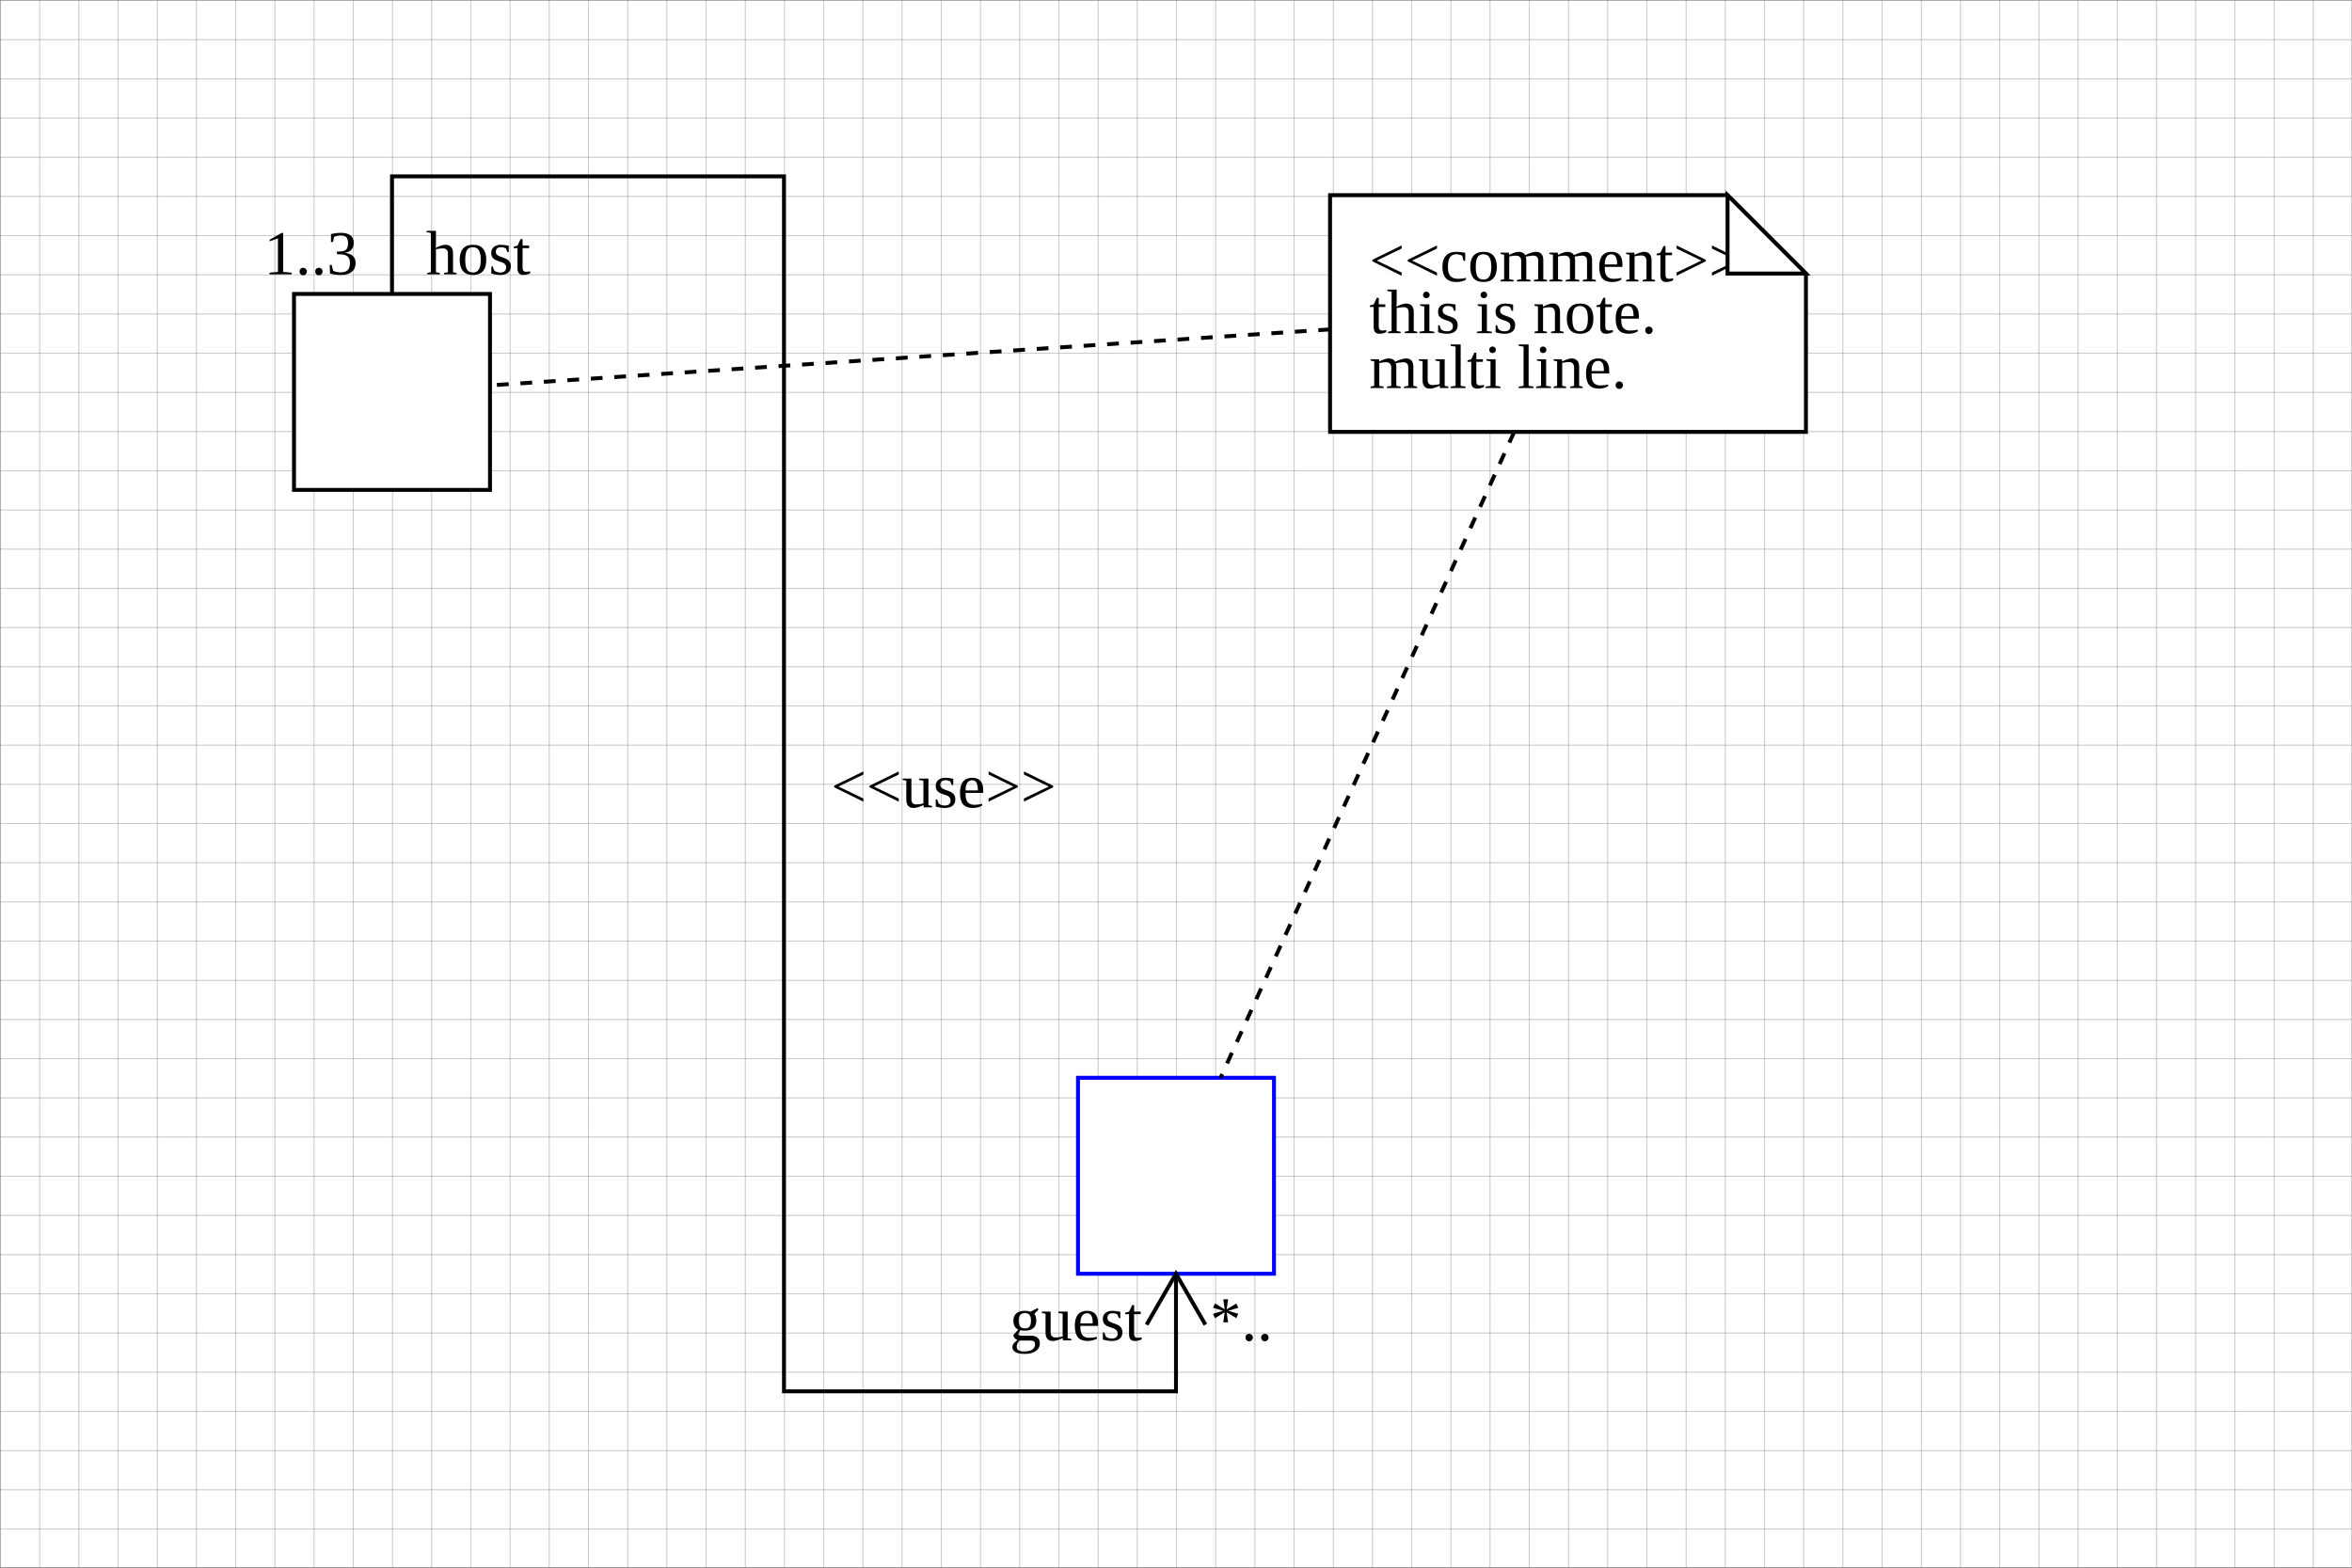
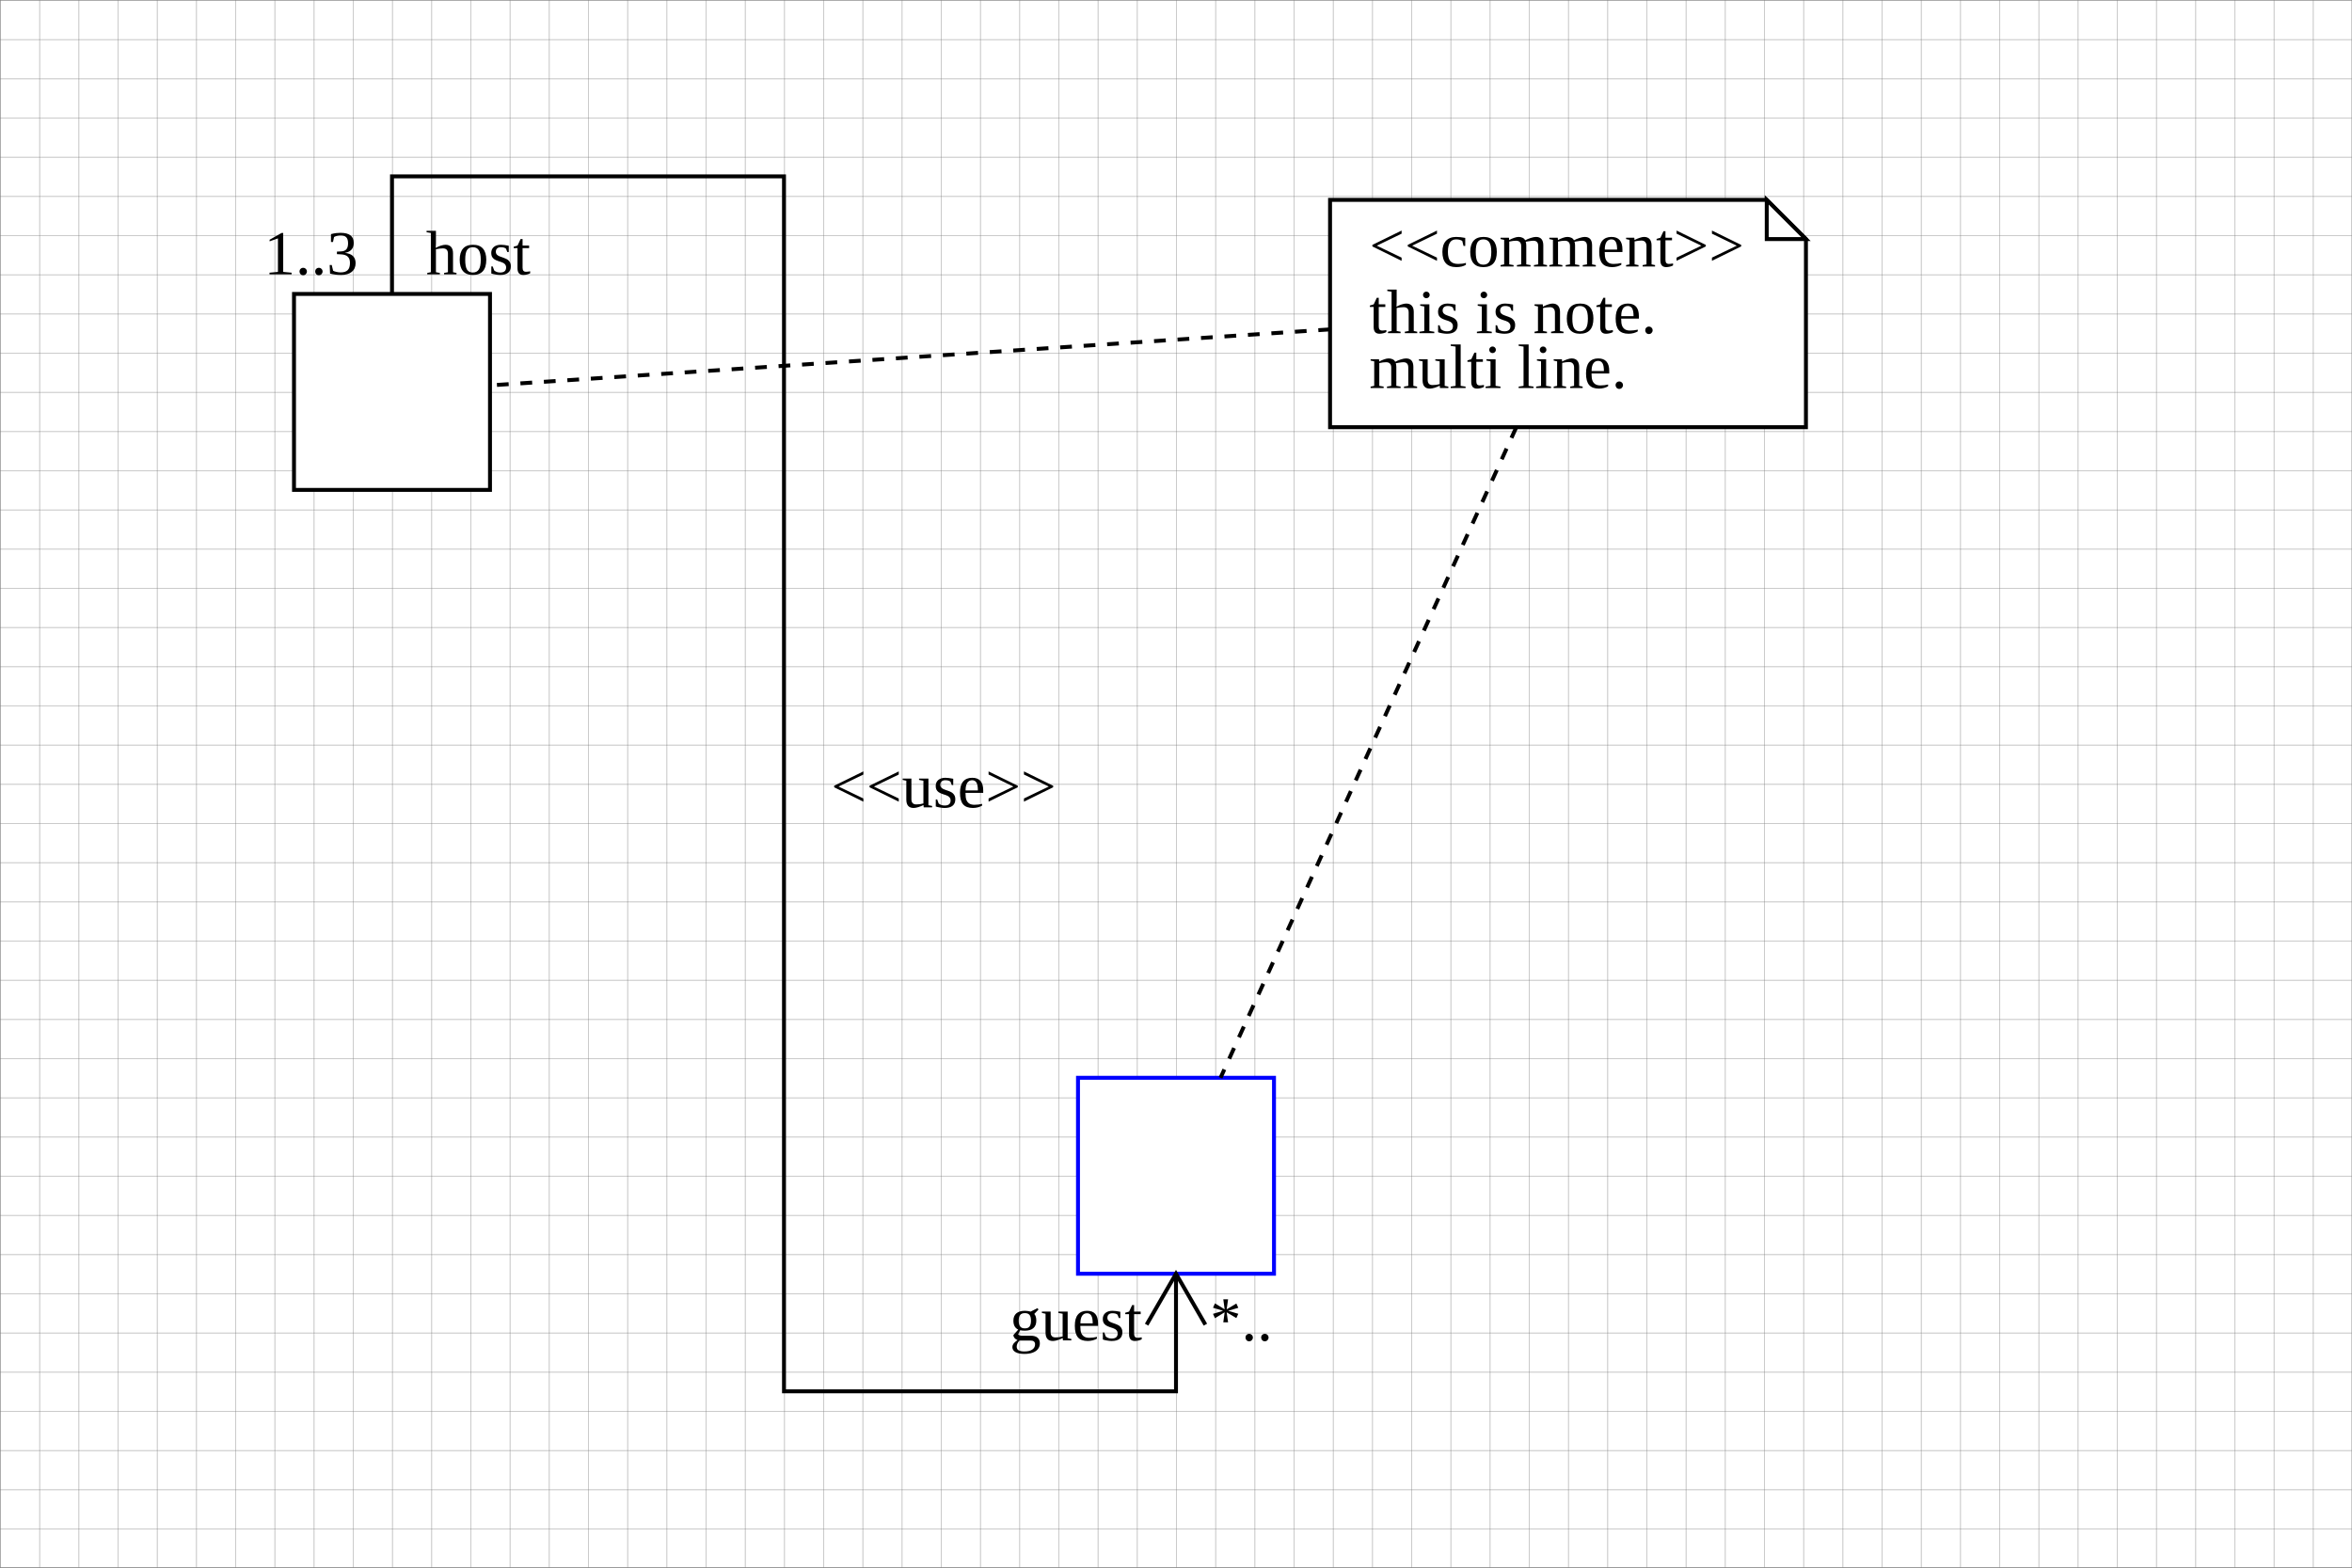
<svg xmlns="http://www.w3.org/2000/svg" version="1.1" baseProfile="full" xml:space="default" width="600" height="400">
  <pattern id="__grid" width="10" height="10" patternUnits="userSpaceOnUse">
    <rect x="0" y="0" width="10" height="10" fill="white" />
    <polyline fill="none" stroke="gray" stroke-width="0.2" points="10,0 0,0 0,10" />
  </pattern>
  <rect x="0" y="0" width="100%" height="100%" fill="url(#__grid)" stroke="gray" stroke-width="0.2" />
  <rect id="rect1" x="75" y="75" width="50" height="50" fill="white" stroke="black" stroke-width="1" />
  <rect id="rect2" x="275" y="275" width="50" height="50" fill="white" stroke="blue" stroke-width="1" />
  <polyline fill="none" stroke="black" stroke-width="1" points=" 100.0,75.0 100.0,45.0 200.0,45.0 200.0,355.0 300.0,355.0 300.0,325.0" />
  <polyline fill="none" stroke="black" stroke-width="1" points="307.5,337.99 300,325 292.5,337.99" />
  <text x="212.0" y="206.0" text-anchor="start" font-size="12pt" fill="black">&lt;&lt;use&gt;&gt;</text>
  <text x="108.66" y="70.0" text-anchor="start" font-size="12pt" fill="black">host</text>
  <text x="291.34" y="342.0" text-anchor="end" font-size="12pt" fill="black">guest</text>
  <text x="91.34" y="70.0" text-anchor="end" font-size="12pt" fill="black">1..3</text>
  <text x="308.66" y="342.0" text-anchor="start" font-size="12pt" fill="black">*..</text>
-   <polygon fill="white" stroke="black" stroke-width="1" points="339.3,49.8 339.3,110.2 460.7,110.2 460.7,69.8 440.7,49.8" />
-   <text x="349.3" y="85.0" text-anchor="start" font-size="12pt" fill="black">this is note.</text>
-   <text x="349.3" y="99.0" text-anchor="start" font-size="12pt" fill="black">multi line.</text>
-   <text x="349.3" y="71.8" text-anchor="start" font-size="12pt" fill="black">&lt;&lt;comment&gt;&gt;</text>
-   <polygon fill="white" stroke="black" stroke-width="1" points="460.7,69.8 440.7,69.8 440.7,49.8" />
+   <polygon fill="white" stroke="black" stroke-width="1" points="339.3,51.0 339.3,109.0 460.7,109.0 460.7,61.0 450.7,51.0" />
+   <text x="349.3" y="68" text-anchor="start" font-size="12pt" fill="black">&lt;&lt;comment&gt;&gt;</text>
+   <text x="349.3" y="85" text-anchor="start" font-size="12pt" fill="black">this is note.</text>
+   <text x="349.3" y="99" text-anchor="start" font-size="12pt" fill="black">multi line.</text>
+   <polygon fill="white" stroke="black" stroke-width="1" points="460.7,61.0 450.7,61.0 450.7,51.0" />
  <polyline fill="none" stroke="black" stroke-width="1" stroke-dasharray="3 3 " points=" 339.3,84.047 125.0,98.333" />
-   <polyline fill="none" stroke="black" stroke-width="1" stroke-dasharray="3 3 " points=" 386.273,110.2 311.364,275.0" />
+   <polyline fill="none" stroke="black" stroke-width="1" stroke-dasharray="3 3 " points=" 386.818,109.0 311.364,275.0" />
</svg>
